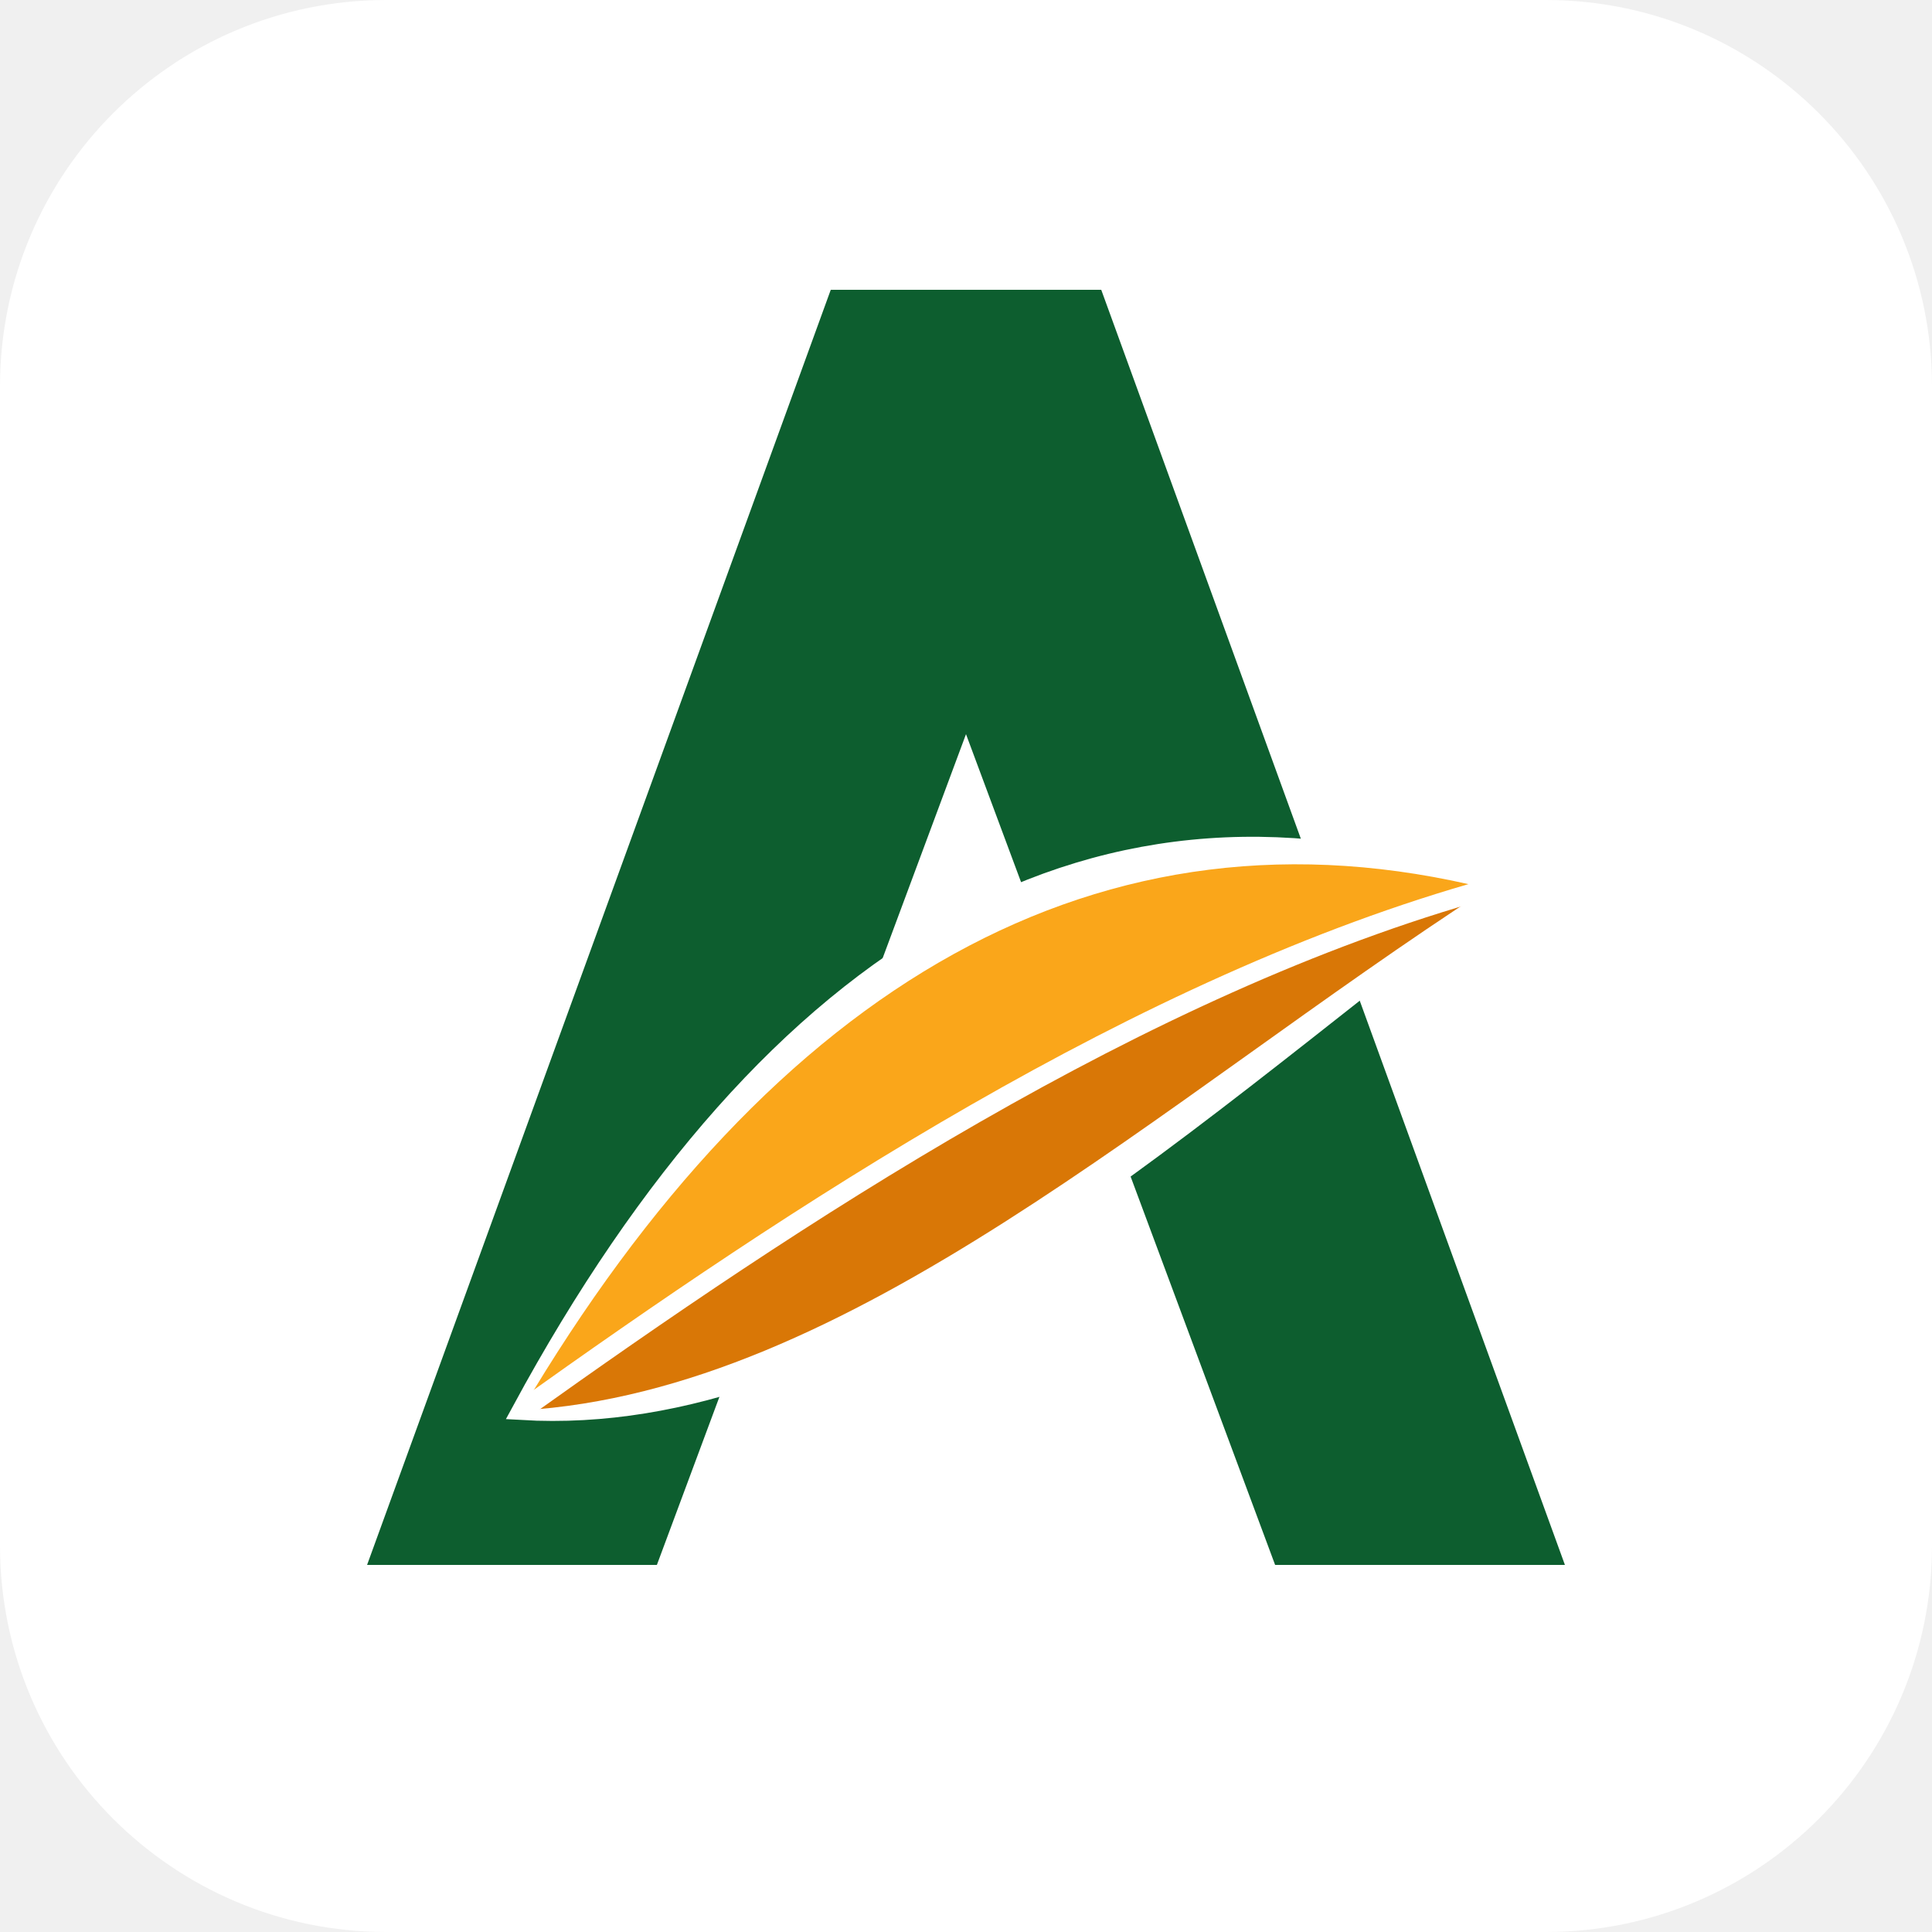
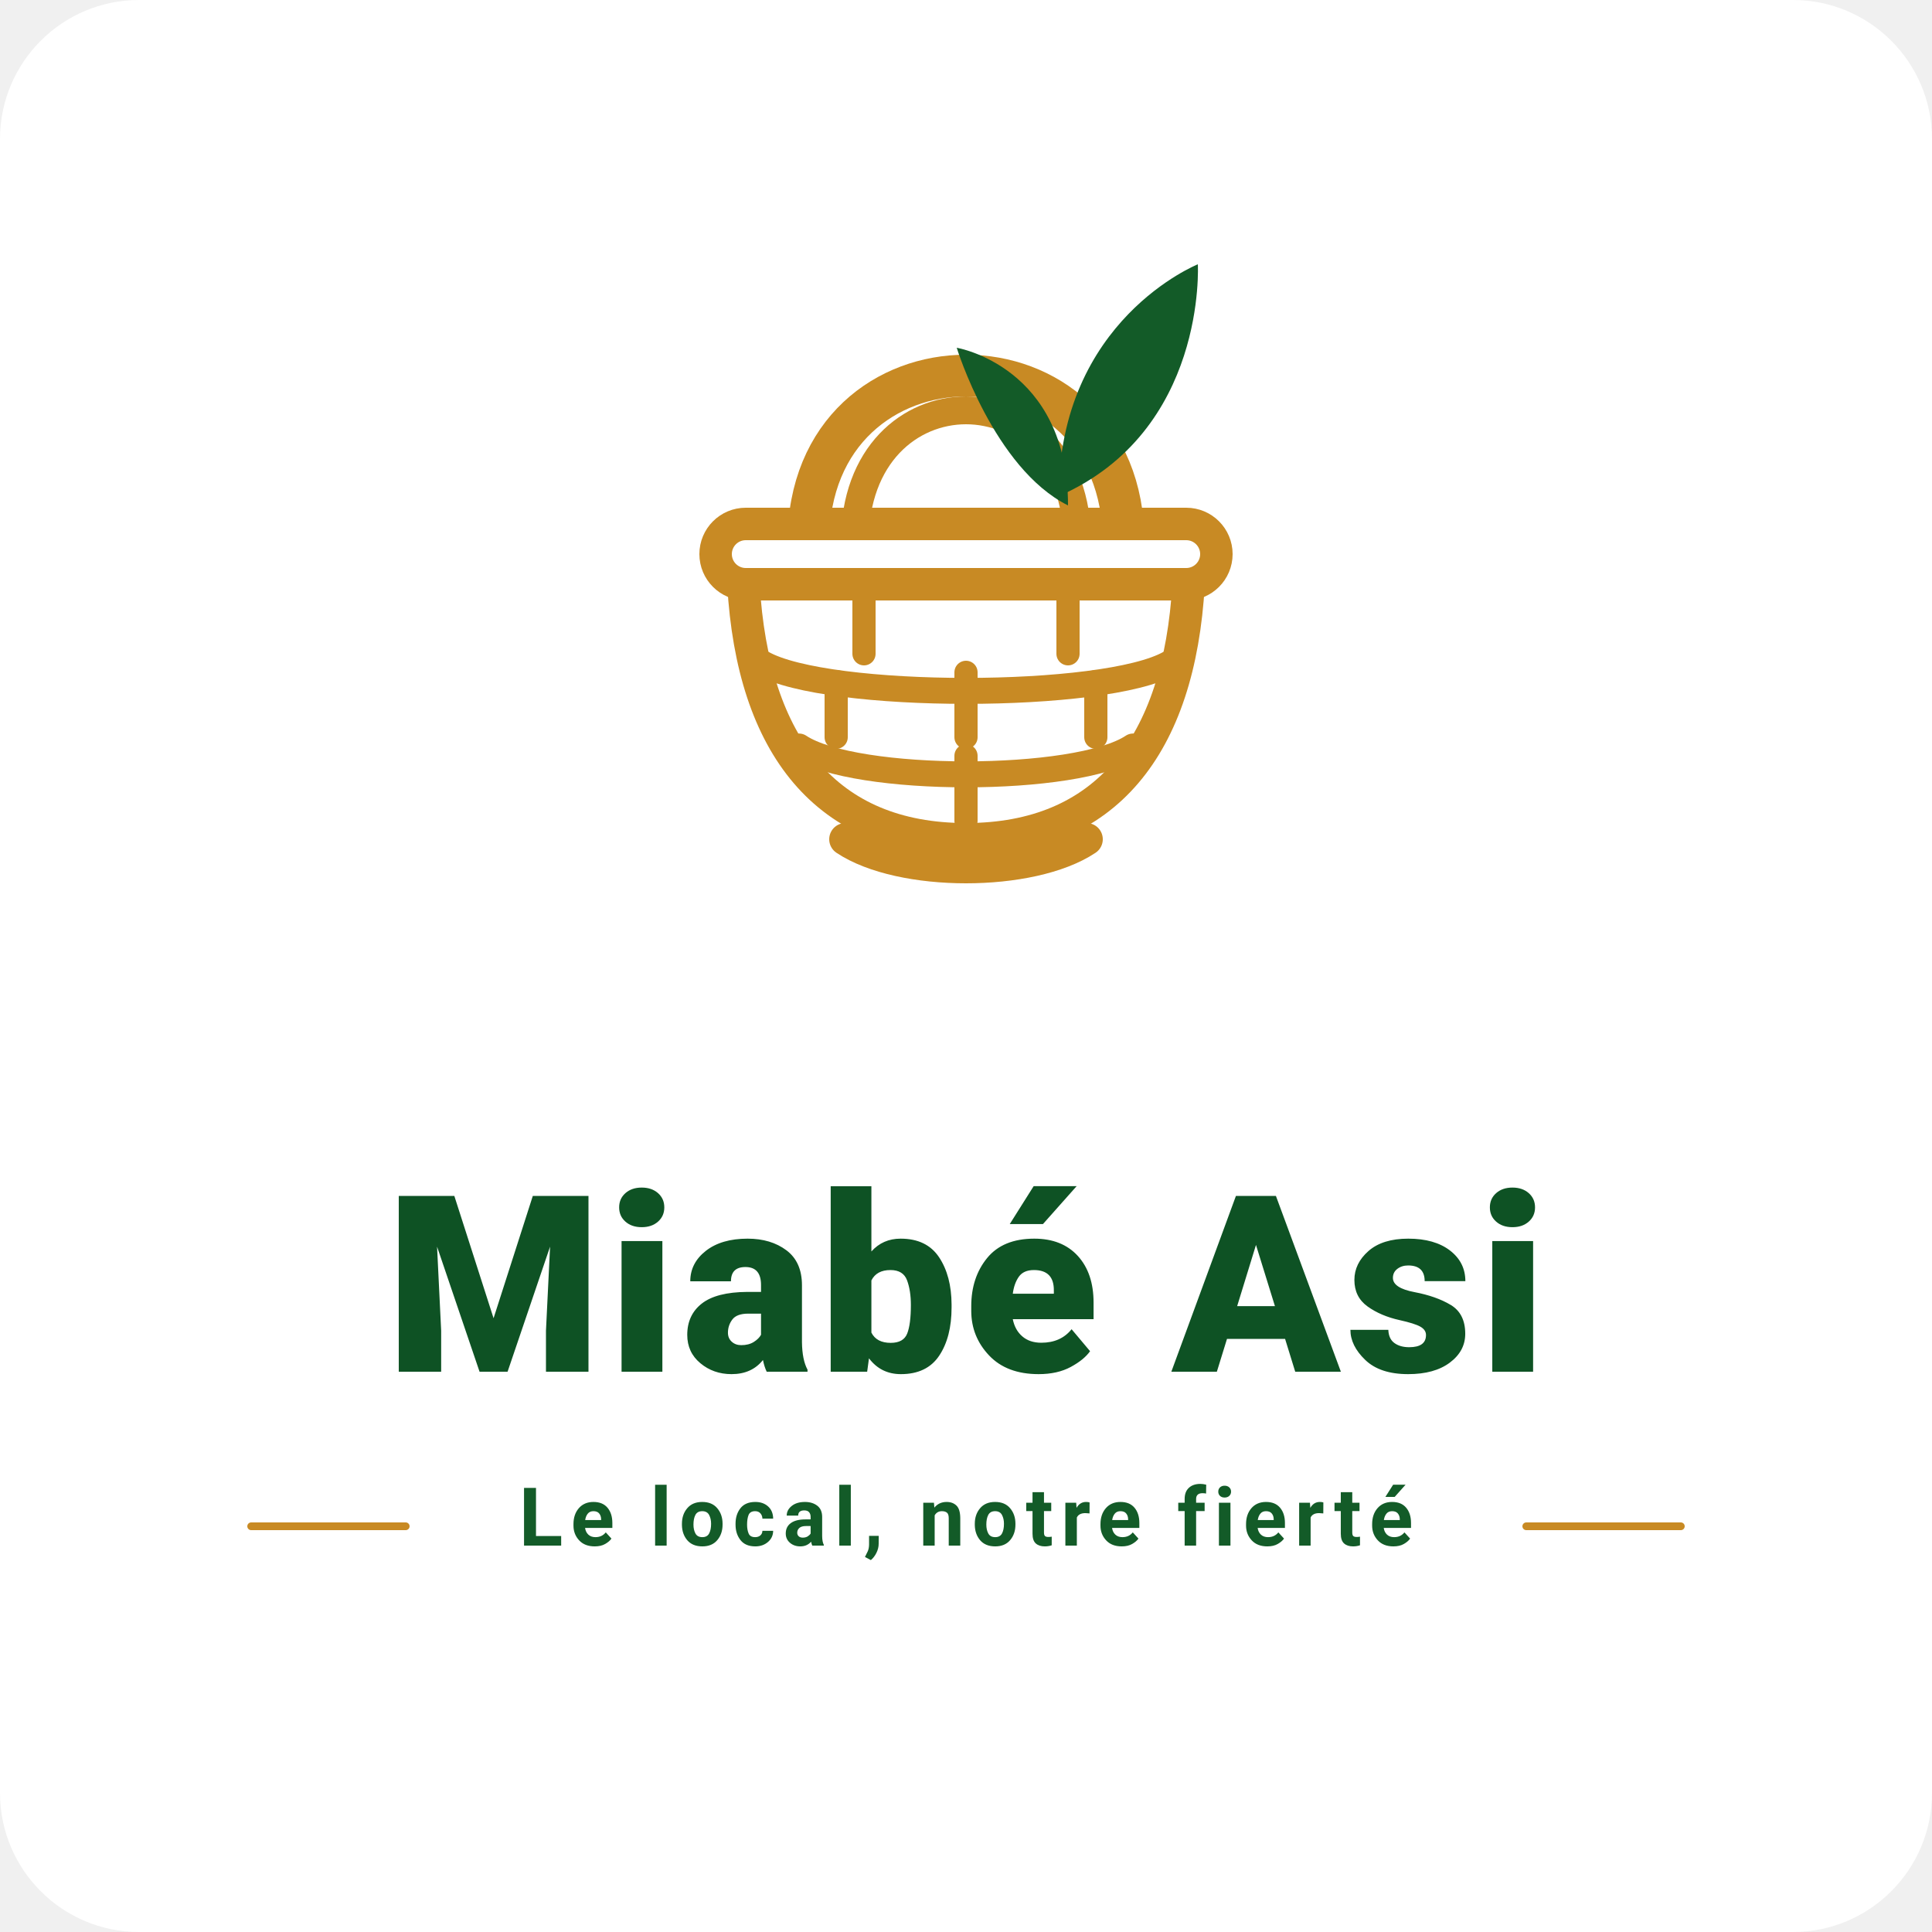
- <svg xmlns="http://www.w3.org/2000/svg" viewBox="0 0 100 100" fill="none">
-   <rect width="100" height="100" rx="20" fill="#FFFFFF" />
-   <path d="M 43,15 L 57,15 L 81,81 L 66,81 L 50,38 L 34,81 L 19,81 Z" fill="#0D5E2F" />
-   <g>
-     <path d="M 27,73 C 40,49 57,39 77,46 C 60,59 44,74 27,73 Z" fill="white" stroke="white" strokeWidth="4" strokeLinejoin="round" />
-     <path d="M 27,73 C 41,63 59,51 77,46 C 60,57 44,72 27,73 Z" fill="#D97706" />
-     <path d="M 27,73 C 40,51 57,41 77,46 C 59,51 41,63 27,73 Z" fill="#FAA61A" />
-     <path d="M 27,73 C 41,63 59,51 77,46" stroke="white" strokeWidth="0.85" strokeLinecap="round" />
+ <svg xmlns="http://www.w3.org/2000/svg" viewBox="0 0 500 500" fill="none">
+   <rect width="500" height="500" rx="36" fill="#FFFFFF" />
+   <g transform="translate(0, -10)">
+     <g transform="translate(130, 40) scale(2.4)">
+       <path d="M 33 46 C 33 22, 67 22, 67 46" stroke="#C88A24" stroke-width="4.5" stroke-linecap="round" fill="none" />
+       <path d="M 38 46 C 38 27, 62 27, 62 46" stroke="#C88A24" stroke-width="3" stroke-linecap="round" fill="none" />
+       <path d="M 61 42 C 61 27, 49 25, 49 25 C 49 25, 53 38, 61 42 Z" fill="#135B28" />
+       <path d="M 60 41 C 60 22, 75 16, 75 16 C 75 16, 76 34, 60 41 Z" fill="#135B28" />
+       <rect x="23" y="44" width="54" height="6.5" rx="3.25" fill="#FFFFFF" stroke="#C88A24" stroke-width="3.5" stroke-linejoin="round" />
+       <path d="M 26 50.5 C 27 68, 35 78, 50 78 C 65 78, 73 68, 74 50.5 Z" fill="#FFFFFF" stroke="#C88A24" stroke-width="3.5" stroke-linejoin="round" />
+       <path d="M 28 59 C 35 63, 65 63, 72 59" stroke="#C88A24" stroke-width="2.8" stroke-linecap="round" fill="none" />
+       <path d="M 32 68 C 38 72, 62 72, 68 68" stroke="#C88A24" stroke-width="2.8" stroke-linecap="round" fill="none" />
+       <line x1="39" y1="52" x2="39" y2="58" stroke="#C88A24" stroke-width="2.5" stroke-linecap="round" />
+       <line x1="61" y1="52" x2="61" y2="58" stroke="#C88A24" stroke-width="2.5" stroke-linecap="round" />
+       <line x1="50" y1="60" x2="50" y2="67" stroke="#C88A24" stroke-width="2.5" stroke-linecap="round" />
+       <line x1="36" y1="61" x2="36" y2="67" stroke="#C88A24" stroke-width="2.5" stroke-linecap="round" />
+       <line x1="64" y1="61" x2="64" y2="67" stroke="#C88A24" stroke-width="2.5" stroke-linecap="round" />
+       <line x1="50" y1="69" x2="50" y2="76" stroke="#C88A24" stroke-width="2.5" stroke-linecap="round" />
+       <path d="M 37 78 C 43 82, 57 82, 63 78" stroke="#C88A24" stroke-width="3.5" stroke-linecap="round" fill="none" />
+     </g>
+     <text x="250" y="365" text-anchor="middle" font-family="system-ui, -apple-system, BlinkMacSystemFont, 'Segoe UI', Roboto, sans-serif" font-weight="900" font-size="64" fill="#0E5224" letter-spacing="1.5">Miabé Asi</text>
+     <g transform="translate(250, 410)">
+       <line x1="-185" y1="-5" x2="-145" y2="-5" stroke="#C88A24" stroke-width="2" stroke-linecap="round" />
+       <text x="0" y="0" text-anchor="middle" font-family="system-ui, -apple-system, BlinkMacSystemFont, 'Segoe UI', Roboto, sans-serif" font-weight="700" font-size="21" fill="#135B28" letter-spacing="2">Le local, notre fierté</text>
+       <line x1="145" y1="-5" x2="185" y2="-5" stroke="#C88A24" stroke-width="2" stroke-linecap="round" />
+     </g>
  </g>
</svg>
